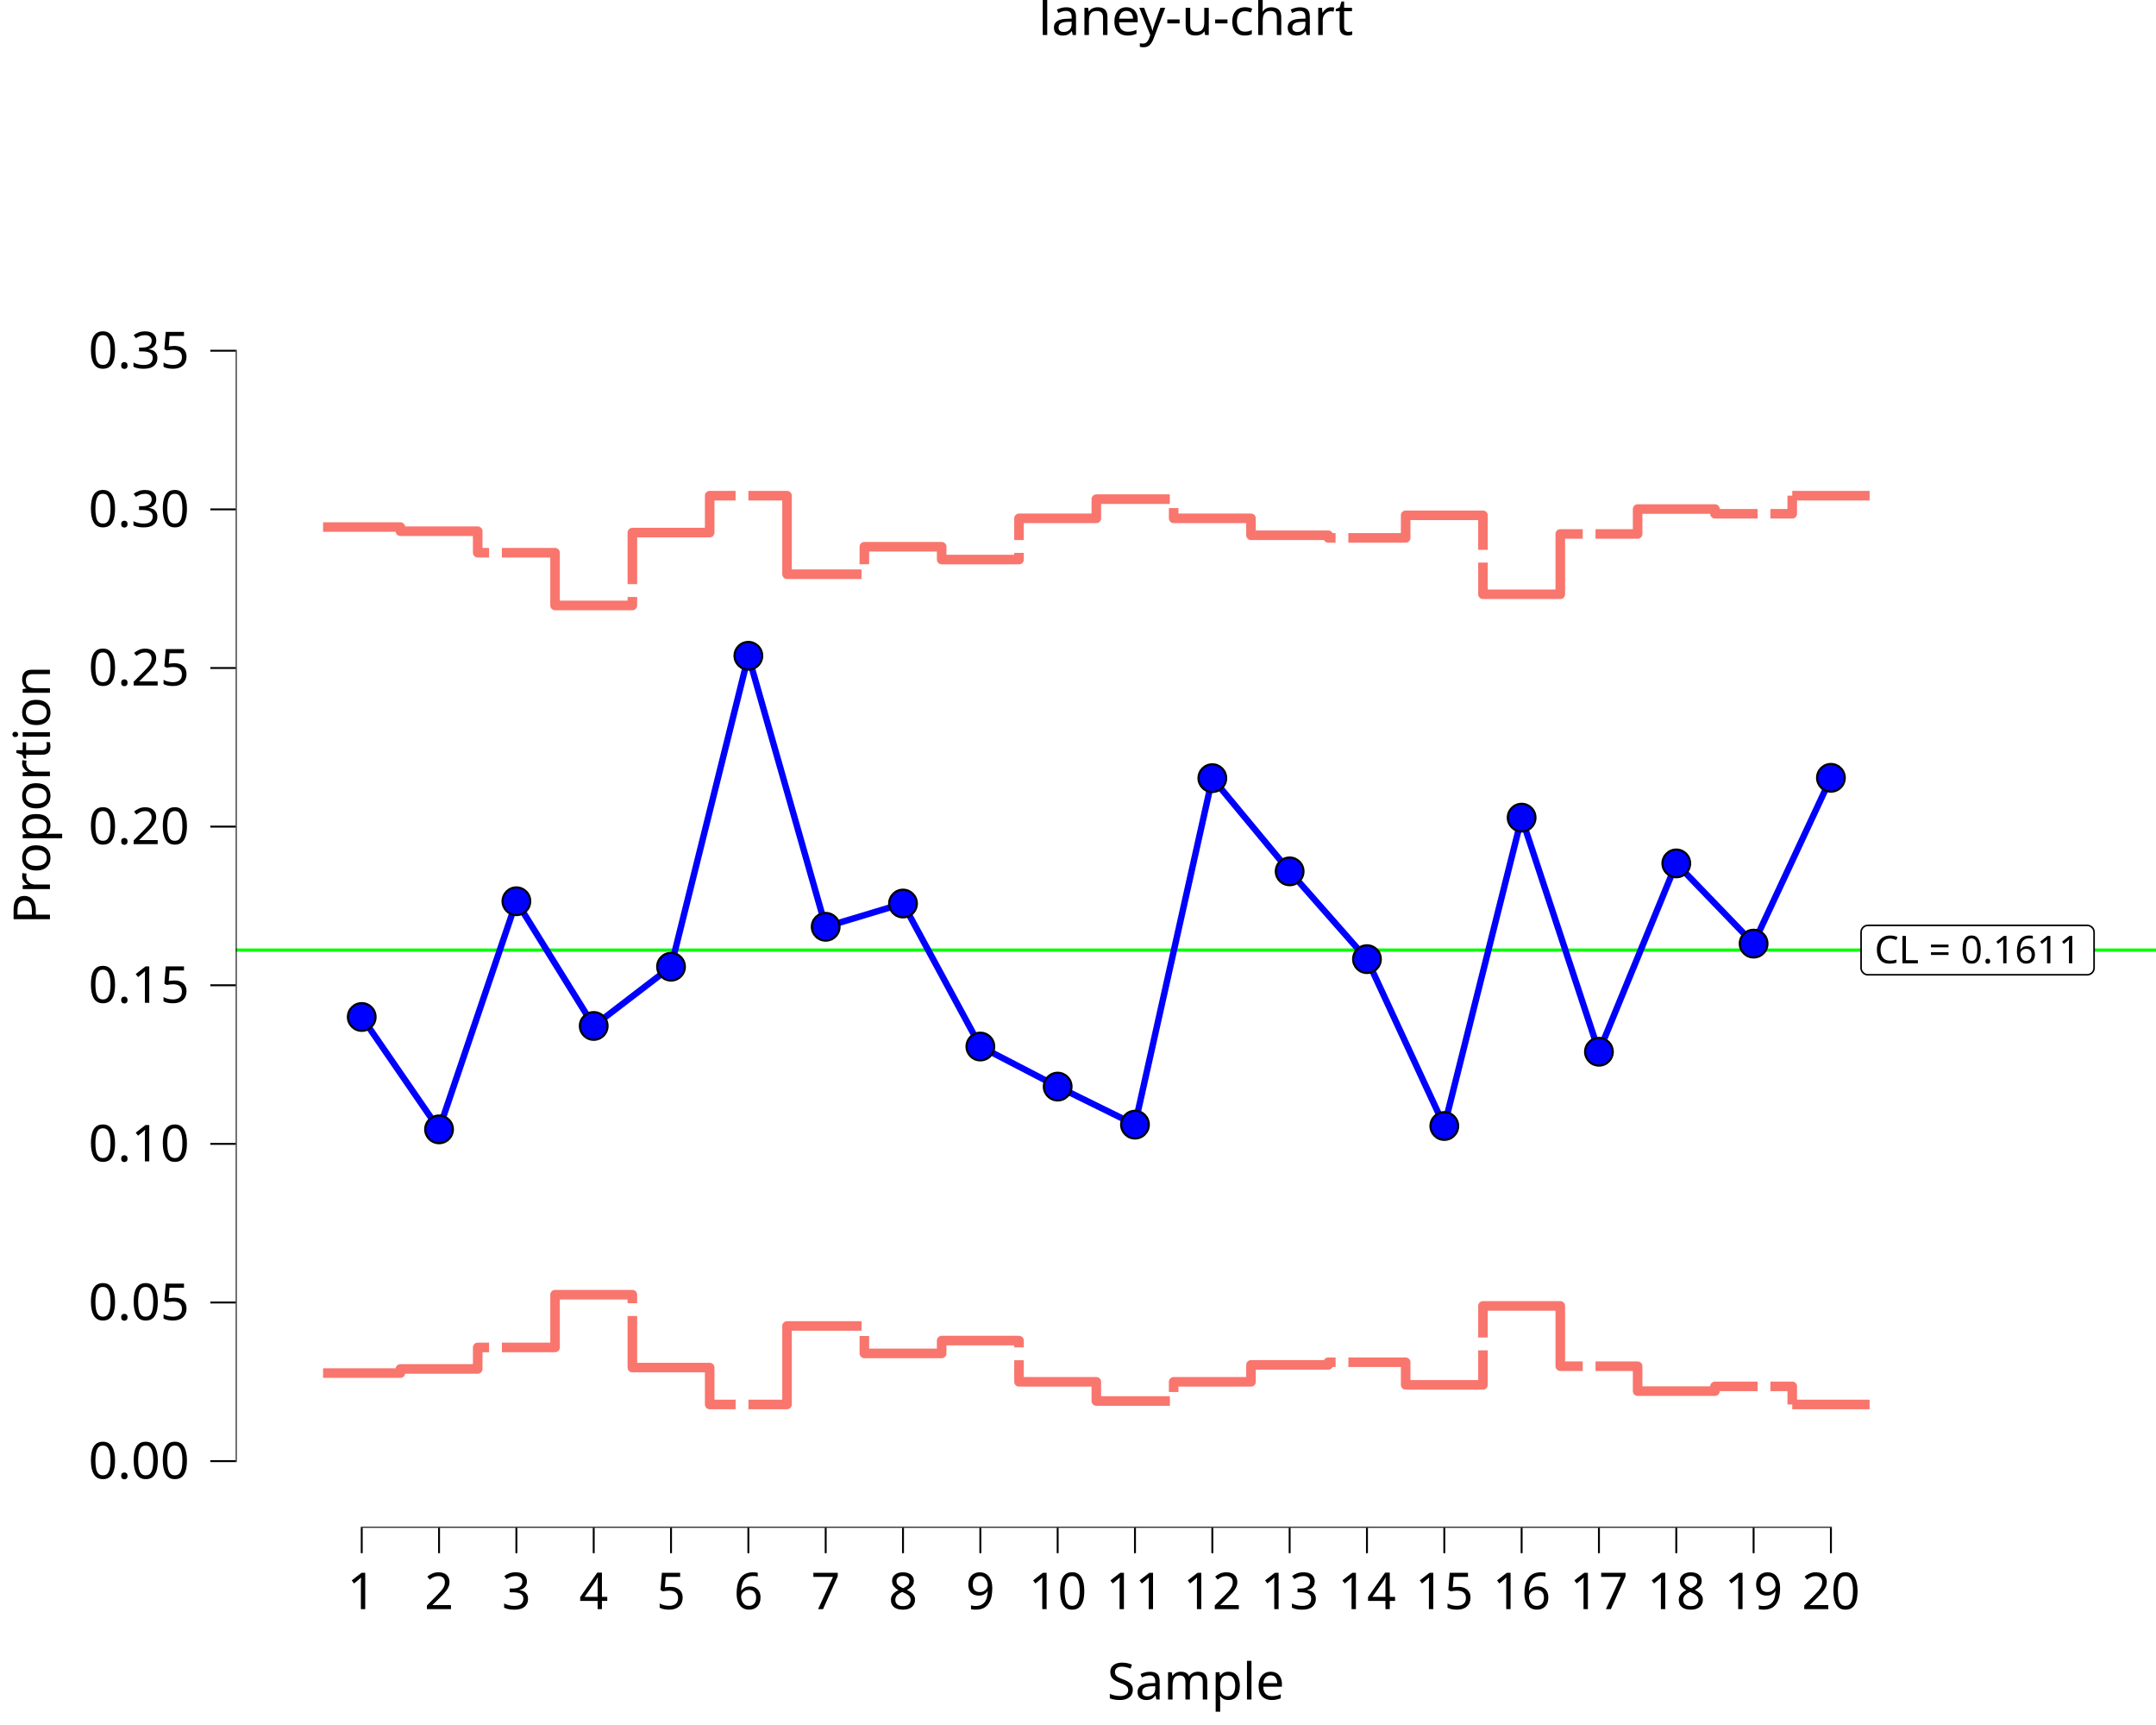
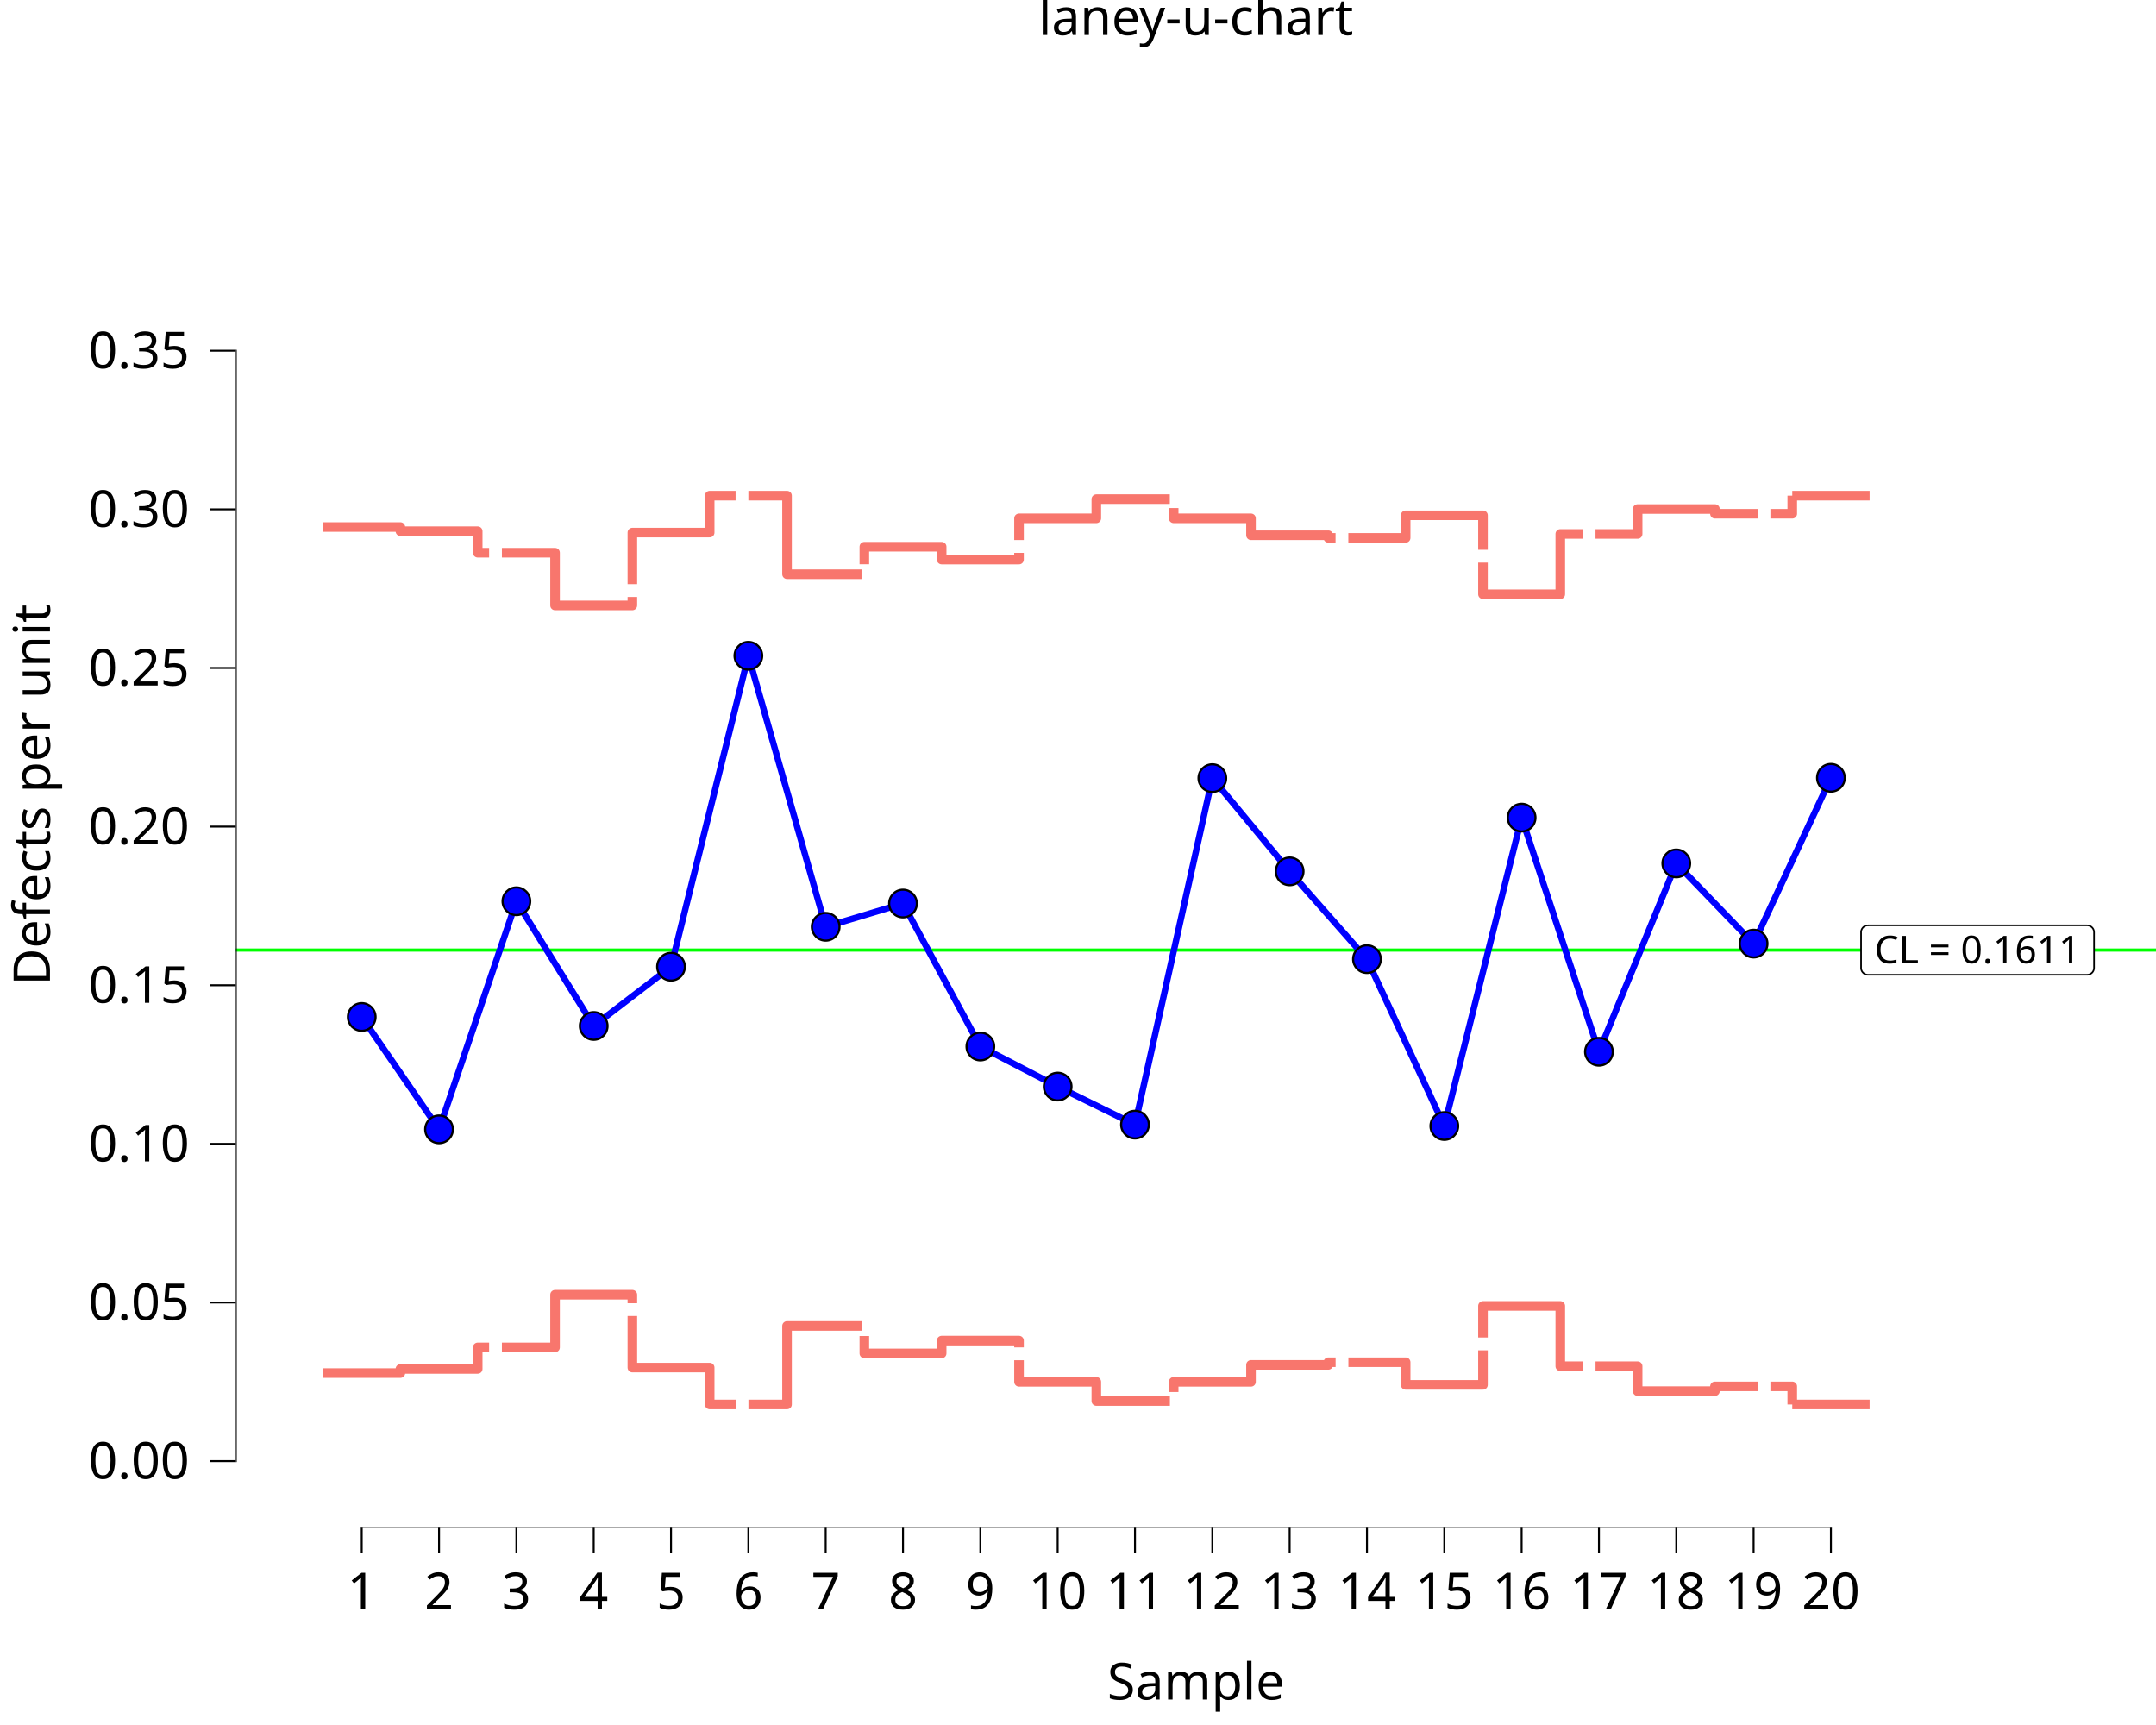
<svg xmlns="http://www.w3.org/2000/svg" class="svglite" data-engine-version="2.0" width="720.00pt" height="576.00pt" viewBox="0 0 720.00 576.00">
  <defs>
    <style type="text/css">
    .svglite line, .svglite polyline, .svglite polygon, .svglite path, .svglite rect, .svglite circle {
      fill: none;
      stroke: #000000;
      stroke-linecap: round;
      stroke-linejoin: round;
      stroke-miterlimit: 10.00;
    }
  </style>
  </defs>
  <rect width="100%" height="100%" style="stroke: none; fill: #FFFFFF;" />
  <defs>
    <clipPath id="cpMC4wMHw3MjAuMDB8MC4wMHw1NzYuMDA=">
      <rect x="0.00" y="0.00" width="720.00" height="576.00" />
    </clipPath>
  </defs>
  <g clip-path="url(#cpMC4wMHw3MjAuMDB8MC4wMHw1NzYuMDA=)">
    <rect x="0.00" y="0.00" width="720.00" height="576.00" style="stroke-width: 10.67; stroke: none;" />
  </g>
  <defs>
    <clipPath id="cpNzguNzR8NzIwLjAwfDIwLjcxfDUxMC4xNA==">
      <rect x="78.74" y="20.71" width="641.26" height="489.43" />
    </clipPath>
  </defs>
  <g clip-path="url(#cpNzguNzR8NzIwLjAwfDIwLjcxfDUxMC4xNA==)">
    <rect x="78.74" y="20.71" width="641.26" height="489.43" style="stroke-width: 10.67; stroke: none;" />
    <line x1="78.74" y1="317.24" x2="720.00" y2="317.24" style="stroke-width: 1.07; stroke: #00FF00; stroke-linecap: butt;" />
    <polygon points="623.81,325.49 697.01,325.49 696.92,325.49 697.29,325.47 697.66,325.40 698.00,325.27 698.32,325.08 698.61,324.85 698.86,324.57 699.06,324.25 699.20,323.91 699.29,323.55 699.32,323.18 699.32,323.18 699.32,311.30 699.32,311.30 699.29,310.93 699.20,310.57 699.06,310.23 698.86,309.91 698.61,309.64 698.32,309.40 698.00,309.22 697.66,309.09 697.29,309.01 697.01,308.99 623.81,308.99 624.09,309.01 623.72,309.00 623.35,309.04 622.99,309.14 622.66,309.30 622.35,309.51 622.09,309.77 621.86,310.07 621.69,310.40 621.57,310.75 621.51,311.11 621.51,311.30 621.51,323.18 621.51,323.00 621.51,323.37 621.57,323.74 621.69,324.09 621.86,324.42 622.09,324.71 622.35,324.97 622.66,325.18 622.99,325.34 623.35,325.44 623.72,325.49 " style="stroke-width: 0.53; fill: #FFFFFF;" />
    <text x="660.41" y="321.65" text-anchor="middle" style="font-size: 12.80px; font-family: sans;" textLength="70.13px" lengthAdjust="spacingAndGlyphs">CL = 0.1611</text>
    <line x1="120.48" y1="510.14" x2="611.76" y2="510.14" style="stroke-width: 0.64; stroke-linecap: butt;" />
    <line x1="78.74" y1="488.21" x2="78.74" y2="116.79" style="stroke-width: 0.64; stroke-linecap: butt;" />
    <polyline points="107.89,175.99 133.71,175.99 133.71,177.38 159.53,177.38 159.53,184.56 185.36,184.56 185.36,202.17 211.18,202.17 211.18,177.84 237.00,177.84 237.00,165.51 262.83,165.51 262.83,191.74 288.65,191.74 288.65,182.56 314.47,182.56 314.47,186.84 340.30,186.84 340.30,173.08 366.12,173.08 366.12,166.67 391.95,166.67 391.95,173.08 417.77,173.08 417.77,178.73 443.59,178.73 443.59,179.61 469.42,179.61 469.42,172.07 495.24,172.07 495.24,198.43 521.06,198.43 521.06,178.29 546.89,178.29 546.89,169.98 572.71,169.98 572.71,171.55 598.53,171.55 598.53,165.51 " style="stroke-width: 3.20; stroke: #F8766D; stroke-dasharray: 64.02,4.27; stroke-linecap: butt;" />
    <polyline points="120.80,339.58 146.62,377.11 172.45,300.94 198.27,342.58 224.09,322.80 249.92,218.97 275.74,309.47 301.56,301.70 327.39,349.45 353.21,362.83 379.03,375.53 404.86,259.83 430.68,290.96 456.50,320.27 482.33,375.99 508.15,273.02 533.97,351.20 559.80,288.30 585.62,315.09 611.44,259.72 " style="stroke-width: 2.13; stroke: #0000FF; stroke-linecap: butt;" />
    <circle cx="120.80" cy="339.58" r="4.62" style="stroke-width: 0.71; fill: #0000FF;" />
    <circle cx="146.62" cy="377.11" r="4.62" style="stroke-width: 0.71; fill: #0000FF;" />
    <circle cx="172.45" cy="300.94" r="4.62" style="stroke-width: 0.71; fill: #0000FF;" />
    <circle cx="198.27" cy="342.58" r="4.62" style="stroke-width: 0.71; fill: #0000FF;" />
    <circle cx="224.09" cy="322.80" r="4.62" style="stroke-width: 0.71; fill: #0000FF;" />
    <circle cx="249.92" cy="218.97" r="4.62" style="stroke-width: 0.71; fill: #0000FF;" />
    <circle cx="275.74" cy="309.47" r="4.62" style="stroke-width: 0.71; fill: #0000FF;" />
    <circle cx="301.56" cy="301.70" r="4.62" style="stroke-width: 0.71; fill: #0000FF;" />
    <circle cx="327.39" cy="349.45" r="4.62" style="stroke-width: 0.71; fill: #0000FF;" />
    <circle cx="353.21" cy="362.83" r="4.62" style="stroke-width: 0.71; fill: #0000FF;" />
    <circle cx="379.03" cy="375.53" r="4.62" style="stroke-width: 0.71; fill: #0000FF;" />
    <circle cx="404.86" cy="259.83" r="4.62" style="stroke-width: 0.71; fill: #0000FF;" />
    <circle cx="430.68" cy="290.96" r="4.62" style="stroke-width: 0.71; fill: #0000FF;" />
    <circle cx="456.50" cy="320.27" r="4.62" style="stroke-width: 0.71; fill: #0000FF;" />
    <circle cx="482.33" cy="375.99" r="4.62" style="stroke-width: 0.71; fill: #0000FF;" />
    <circle cx="508.15" cy="273.02" r="4.62" style="stroke-width: 0.71; fill: #0000FF;" />
    <circle cx="533.97" cy="351.20" r="4.62" style="stroke-width: 0.71; fill: #0000FF;" />
    <circle cx="559.80" cy="288.30" r="4.62" style="stroke-width: 0.71; fill: #0000FF;" />
    <circle cx="585.62" cy="315.09" r="4.62" style="stroke-width: 0.71; fill: #0000FF;" />
    <circle cx="611.44" cy="259.72" r="4.62" style="stroke-width: 0.71; fill: #0000FF;" />
    <polyline points="107.89,458.49 133.71,458.49 133.71,457.10 159.53,457.10 159.53,449.92 185.36,449.92 185.36,432.32 211.18,432.32 211.18,456.65 237.00,456.65 237.00,468.97 262.83,468.97 262.83,442.75 288.65,442.75 288.65,451.92 314.47,451.92 314.47,447.64 340.30,447.64 340.30,461.41 366.12,461.41 366.12,467.82 391.95,467.82 391.95,461.41 417.77,461.41 417.77,455.75 443.59,455.75 443.59,454.87 469.42,454.87 469.42,462.42 495.24,462.42 495.24,436.06 521.06,436.06 521.06,456.20 546.89,456.20 546.89,464.51 572.71,464.51 572.71,462.93 598.53,462.93 598.53,468.97 " style="stroke-width: 3.20; stroke: #F8766D; stroke-dasharray: 64.02,4.27; stroke-linecap: butt;" />
    <polyline points="598.53,165.51 624.36,165.51 624.36,165.51 " style="stroke-width: 3.20; stroke: #F8766D; stroke-linecap: butt;" />
    <polyline points="598.53,468.97 624.36,468.97 624.36,468.97 " style="stroke-width: 3.20; stroke: #F8766D; stroke-linecap: butt;" />
    <rect x="78.74" y="20.71" width="641.26" height="489.43" style="stroke-width: 0.00; stroke: none;" />
  </g>
  <g clip-path="url(#cpMC4wMHw3MjAuMDB8MC4wMHw1NzYuMDA=)">
    <polyline points="78.74,510.14 78.74,20.71 " style="stroke-width: 0.00; stroke: none; stroke-linecap: butt;" />
    <text x="63.26" y="493.74" text-anchor="end" style="font-size: 17.00px; font-family: sans;" textLength="33.09px" lengthAdjust="spacingAndGlyphs">0.00</text>
    <text x="63.26" y="440.77" text-anchor="end" style="font-size: 17.00px; font-family: sans;" textLength="33.09px" lengthAdjust="spacingAndGlyphs">0.05</text>
    <text x="63.26" y="387.80" text-anchor="end" style="font-size: 17.00px; font-family: sans;" textLength="33.09px" lengthAdjust="spacingAndGlyphs">0.10</text>
    <text x="63.26" y="334.84" text-anchor="end" style="font-size: 17.00px; font-family: sans;" textLength="33.09px" lengthAdjust="spacingAndGlyphs">0.15</text>
    <text x="63.26" y="281.87" text-anchor="end" style="font-size: 17.00px; font-family: sans;" textLength="33.09px" lengthAdjust="spacingAndGlyphs">0.20</text>
    <text x="63.26" y="228.90" text-anchor="end" style="font-size: 17.00px; font-family: sans;" textLength="33.09px" lengthAdjust="spacingAndGlyphs">0.25</text>
    <text x="63.26" y="175.93" text-anchor="end" style="font-size: 17.00px; font-family: sans;" textLength="33.09px" lengthAdjust="spacingAndGlyphs">0.30</text>
    <text x="63.26" y="122.96" text-anchor="end" style="font-size: 17.00px; font-family: sans;" textLength="33.09px" lengthAdjust="spacingAndGlyphs">0.35</text>
    <polyline points="70.24,487.89 78.74,487.89 " style="stroke-width: 0.64; stroke-linecap: butt;" />
    <polyline points="70.24,434.92 78.74,434.92 " style="stroke-width: 0.64; stroke-linecap: butt;" />
    <polyline points="70.24,381.96 78.74,381.96 " style="stroke-width: 0.64; stroke-linecap: butt;" />
    <polyline points="70.24,328.99 78.74,328.99 " style="stroke-width: 0.64; stroke-linecap: butt;" />
    <polyline points="70.24,276.02 78.74,276.02 " style="stroke-width: 0.64; stroke-linecap: butt;" />
    <polyline points="70.24,223.05 78.74,223.05 " style="stroke-width: 0.64; stroke-linecap: butt;" />
    <polyline points="70.24,170.08 78.74,170.08 " style="stroke-width: 0.64; stroke-linecap: butt;" />
    <polyline points="70.24,117.11 78.74,117.11 " style="stroke-width: 0.64; stroke-linecap: butt;" />
    <polyline points="78.74,510.14 720.00,510.14 " style="stroke-width: 0.00; stroke: none; stroke-linecap: butt;" />
    <polyline points="120.80,518.64 120.80,510.14 " style="stroke-width: 0.64; stroke-linecap: butt;" />
    <polyline points="146.62,518.64 146.62,510.14 " style="stroke-width: 0.64; stroke-linecap: butt;" />
    <polyline points="172.45,518.64 172.45,510.14 " style="stroke-width: 0.64; stroke-linecap: butt;" />
    <polyline points="198.27,518.64 198.27,510.14 " style="stroke-width: 0.64; stroke-linecap: butt;" />
    <polyline points="224.09,518.64 224.09,510.14 " style="stroke-width: 0.64; stroke-linecap: butt;" />
    <polyline points="249.92,518.64 249.92,510.14 " style="stroke-width: 0.64; stroke-linecap: butt;" />
    <polyline points="275.74,518.64 275.74,510.14 " style="stroke-width: 0.64; stroke-linecap: butt;" />
    <polyline points="301.56,518.64 301.56,510.14 " style="stroke-width: 0.64; stroke-linecap: butt;" />
    <polyline points="327.39,518.64 327.39,510.14 " style="stroke-width: 0.64; stroke-linecap: butt;" />
    <polyline points="353.21,518.64 353.21,510.14 " style="stroke-width: 0.64; stroke-linecap: butt;" />
    <polyline points="379.03,518.64 379.03,510.14 " style="stroke-width: 0.64; stroke-linecap: butt;" />
    <polyline points="404.86,518.64 404.86,510.14 " style="stroke-width: 0.64; stroke-linecap: butt;" />
    <polyline points="430.68,518.64 430.68,510.14 " style="stroke-width: 0.64; stroke-linecap: butt;" />
    <polyline points="456.50,518.64 456.50,510.14 " style="stroke-width: 0.64; stroke-linecap: butt;" />
    <polyline points="482.33,518.64 482.33,510.14 " style="stroke-width: 0.64; stroke-linecap: butt;" />
    <polyline points="508.15,518.64 508.15,510.14 " style="stroke-width: 0.64; stroke-linecap: butt;" />
    <polyline points="533.97,518.64 533.97,510.14 " style="stroke-width: 0.64; stroke-linecap: butt;" />
    <polyline points="559.80,518.64 559.80,510.14 " style="stroke-width: 0.64; stroke-linecap: butt;" />
    <polyline points="585.62,518.64 585.62,510.14 " style="stroke-width: 0.64; stroke-linecap: butt;" />
    <polyline points="611.44,518.64 611.44,510.14 " style="stroke-width: 0.64; stroke-linecap: butt;" />
    <text x="120.80" y="537.32" text-anchor="middle" style="font-size: 17.00px; font-family: sans;" textLength="9.46px" lengthAdjust="spacingAndGlyphs">1</text>
    <text x="146.62" y="537.32" text-anchor="middle" style="font-size: 17.00px; font-family: sans;" textLength="9.46px" lengthAdjust="spacingAndGlyphs">2</text>
    <text x="172.45" y="537.32" text-anchor="middle" style="font-size: 17.00px; font-family: sans;" textLength="9.46px" lengthAdjust="spacingAndGlyphs">3</text>
    <text x="198.27" y="537.32" text-anchor="middle" style="font-size: 17.00px; font-family: sans;" textLength="9.46px" lengthAdjust="spacingAndGlyphs">4</text>
    <text x="224.09" y="537.32" text-anchor="middle" style="font-size: 17.00px; font-family: sans;" textLength="9.46px" lengthAdjust="spacingAndGlyphs">5</text>
    <text x="249.92" y="537.32" text-anchor="middle" style="font-size: 17.00px; font-family: sans;" textLength="9.46px" lengthAdjust="spacingAndGlyphs">6</text>
    <text x="275.74" y="537.32" text-anchor="middle" style="font-size: 17.00px; font-family: sans;" textLength="9.46px" lengthAdjust="spacingAndGlyphs">7</text>
    <text x="301.56" y="537.32" text-anchor="middle" style="font-size: 17.00px; font-family: sans;" textLength="9.46px" lengthAdjust="spacingAndGlyphs">8</text>
    <text x="327.39" y="537.32" text-anchor="middle" style="font-size: 17.00px; font-family: sans;" textLength="9.46px" lengthAdjust="spacingAndGlyphs">9</text>
    <text x="353.21" y="537.32" text-anchor="middle" style="font-size: 17.00px; font-family: sans;" textLength="18.91px" lengthAdjust="spacingAndGlyphs">10</text>
    <text x="379.03" y="537.32" text-anchor="middle" style="font-size: 17.00px; font-family: sans;" textLength="18.91px" lengthAdjust="spacingAndGlyphs">11</text>
    <text x="404.86" y="537.32" text-anchor="middle" style="font-size: 17.00px; font-family: sans;" textLength="18.91px" lengthAdjust="spacingAndGlyphs">12</text>
    <text x="430.68" y="537.32" text-anchor="middle" style="font-size: 17.00px; font-family: sans;" textLength="18.91px" lengthAdjust="spacingAndGlyphs">13</text>
    <text x="456.50" y="537.32" text-anchor="middle" style="font-size: 17.00px; font-family: sans;" textLength="18.91px" lengthAdjust="spacingAndGlyphs">14</text>
    <text x="482.33" y="537.32" text-anchor="middle" style="font-size: 17.00px; font-family: sans;" textLength="18.91px" lengthAdjust="spacingAndGlyphs">15</text>
    <text x="508.15" y="537.32" text-anchor="middle" style="font-size: 17.00px; font-family: sans;" textLength="18.91px" lengthAdjust="spacingAndGlyphs">16</text>
    <text x="533.97" y="537.32" text-anchor="middle" style="font-size: 17.00px; font-family: sans;" textLength="18.91px" lengthAdjust="spacingAndGlyphs">17</text>
    <text x="559.80" y="537.32" text-anchor="middle" style="font-size: 17.00px; font-family: sans;" textLength="18.91px" lengthAdjust="spacingAndGlyphs">18</text>
    <text x="585.62" y="537.32" text-anchor="middle" style="font-size: 17.00px; font-family: sans;" textLength="18.91px" lengthAdjust="spacingAndGlyphs">19</text>
    <text x="611.44" y="537.32" text-anchor="middle" style="font-size: 17.00px; font-family: sans;" textLength="18.91px" lengthAdjust="spacingAndGlyphs">20</text>
    <text x="399.37" y="567.49" text-anchor="middle" style="font-size: 17.00px; font-family: sans;" textLength="57.65px" lengthAdjust="spacingAndGlyphs">Sample</text>
-     <text transform="translate(16.68,265.42) rotate(-90)" text-anchor="middle" style="font-size: 17.00px; font-family: sans;" textLength="78.44px" lengthAdjust="spacingAndGlyphs">Proportion</text>
+     <text transform="translate(16.68,265.42) rotate(-90)" text-anchor="middle" style="font-size: 17.00px; font-family: sans;" textLength="119.07px" lengthAdjust="spacingAndGlyphs">Defects per unit</text>
    <text x="399.37" y="11.70" text-anchor="middle" style="font-size: 17.00px; font-family: sans;" textLength="99.23px" lengthAdjust="spacingAndGlyphs">laney-u-chart</text>
  </g>
</svg>
